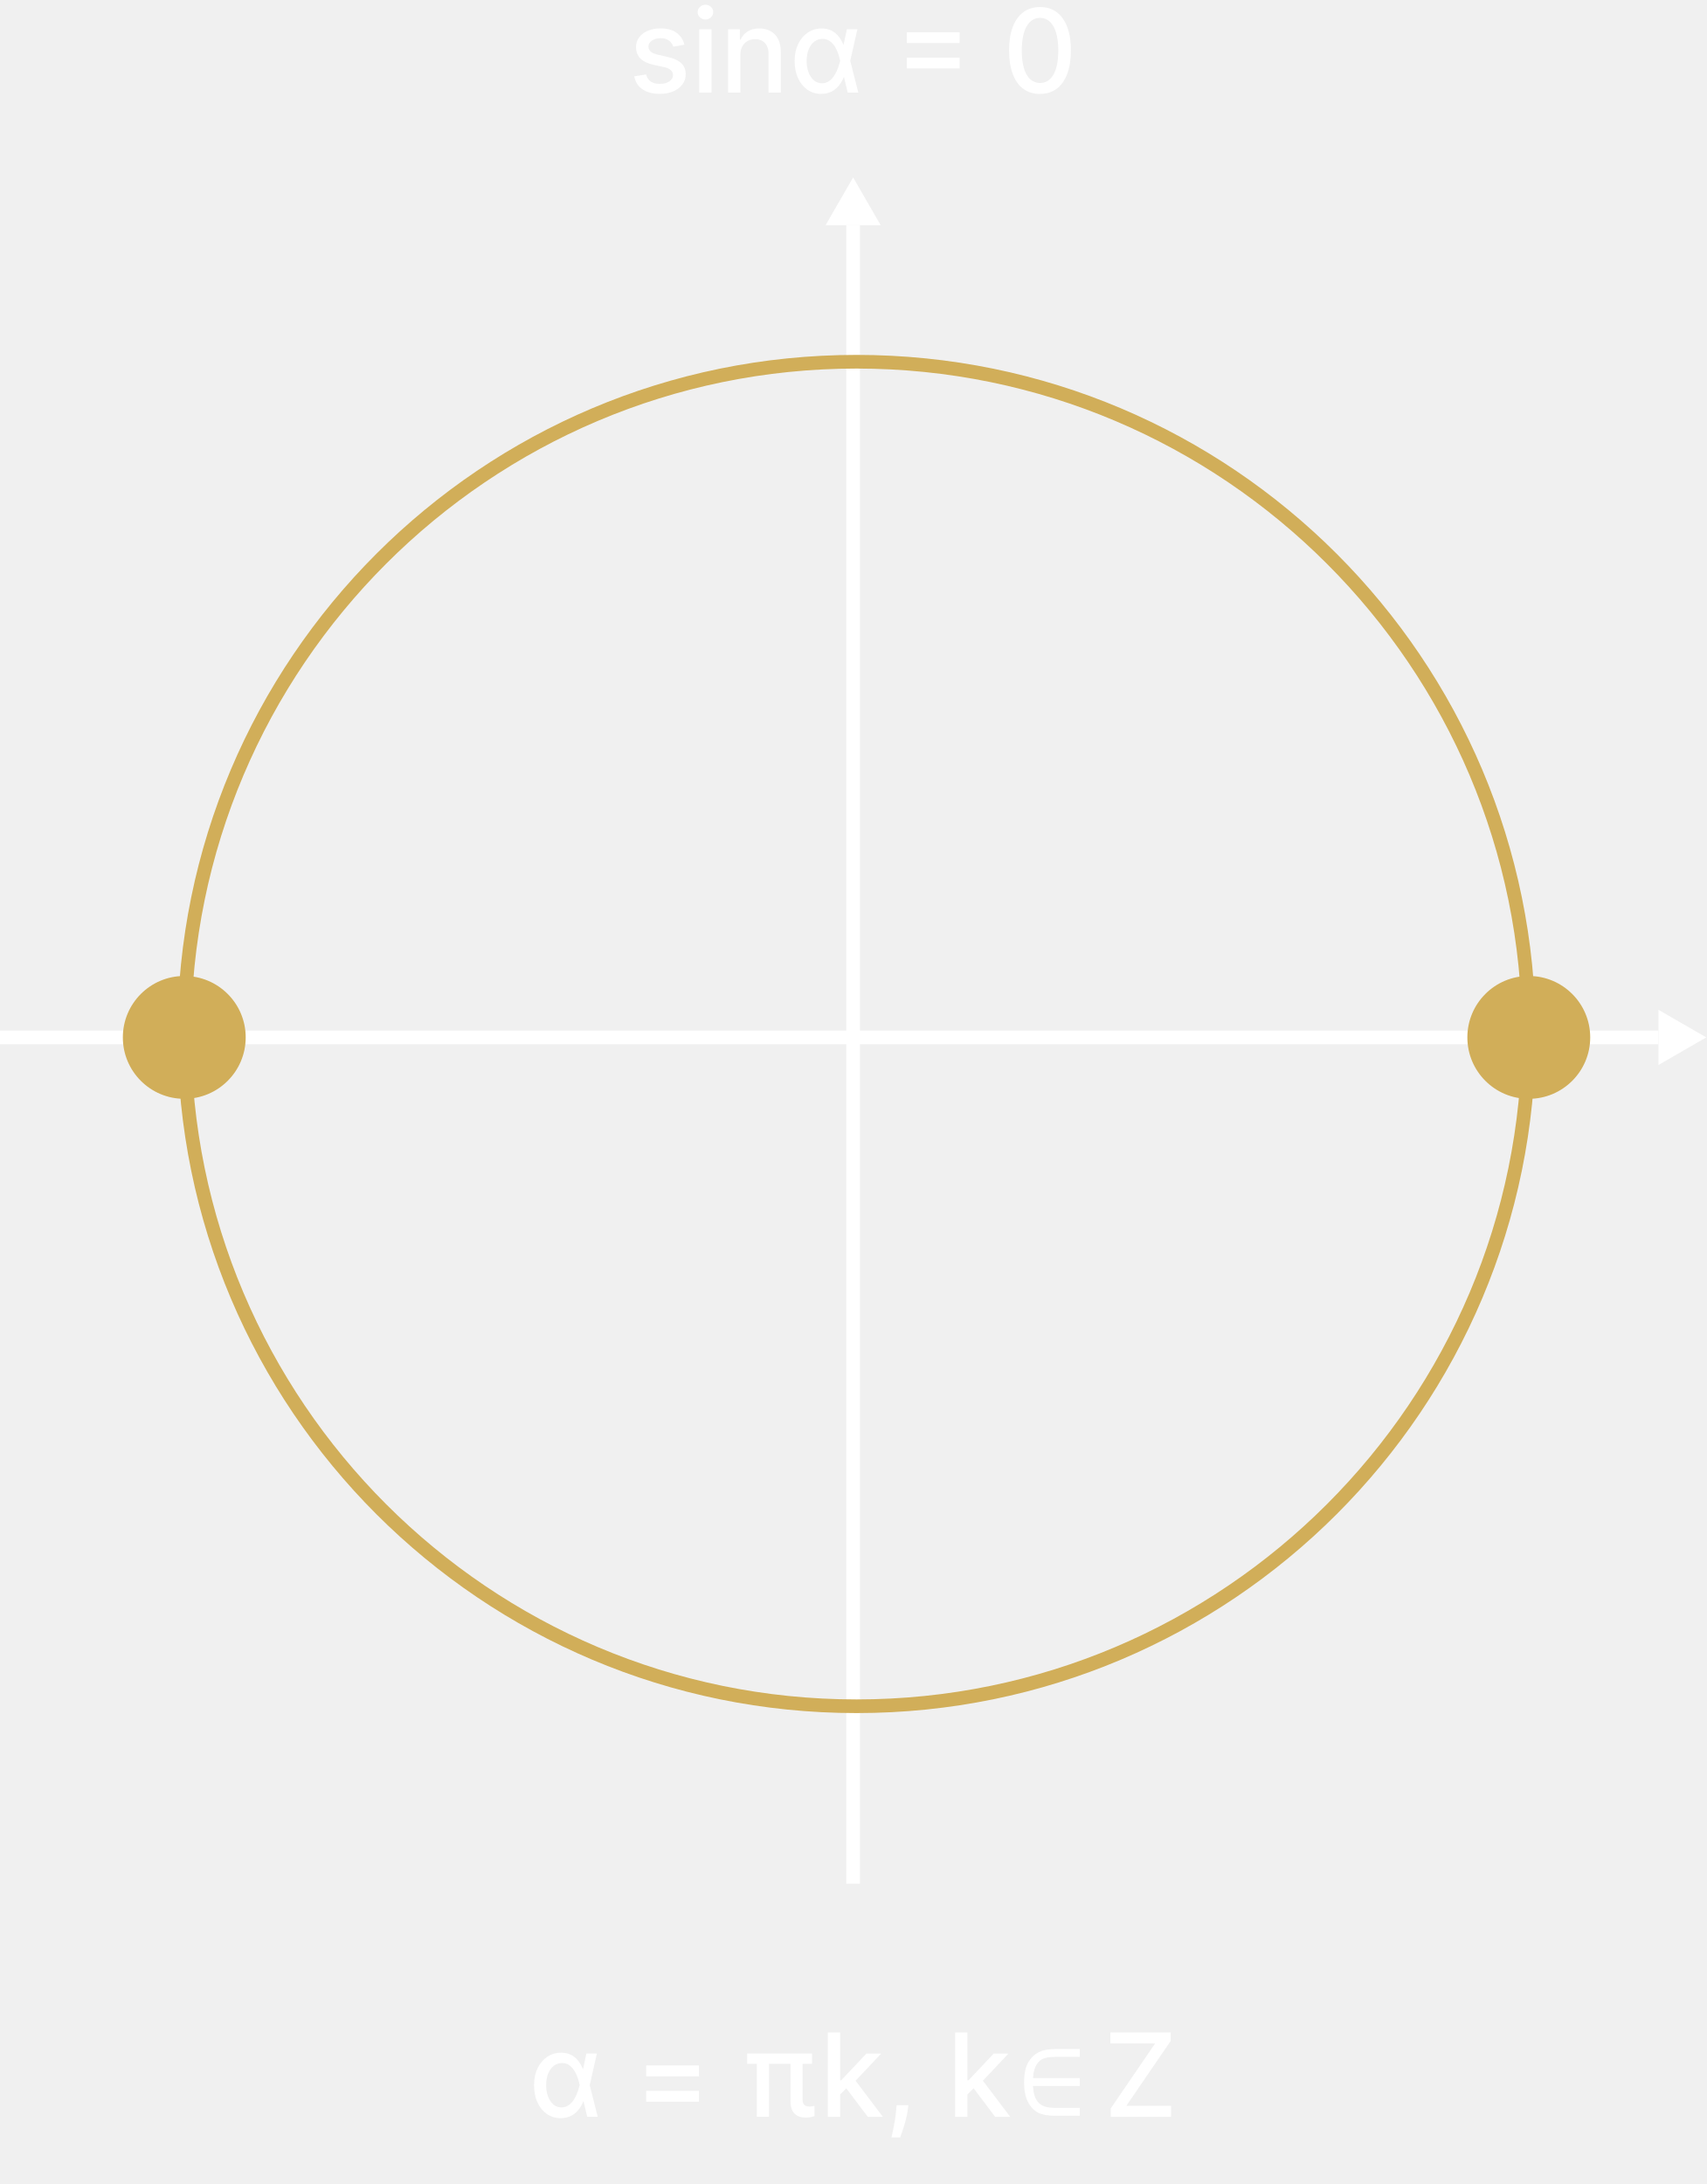
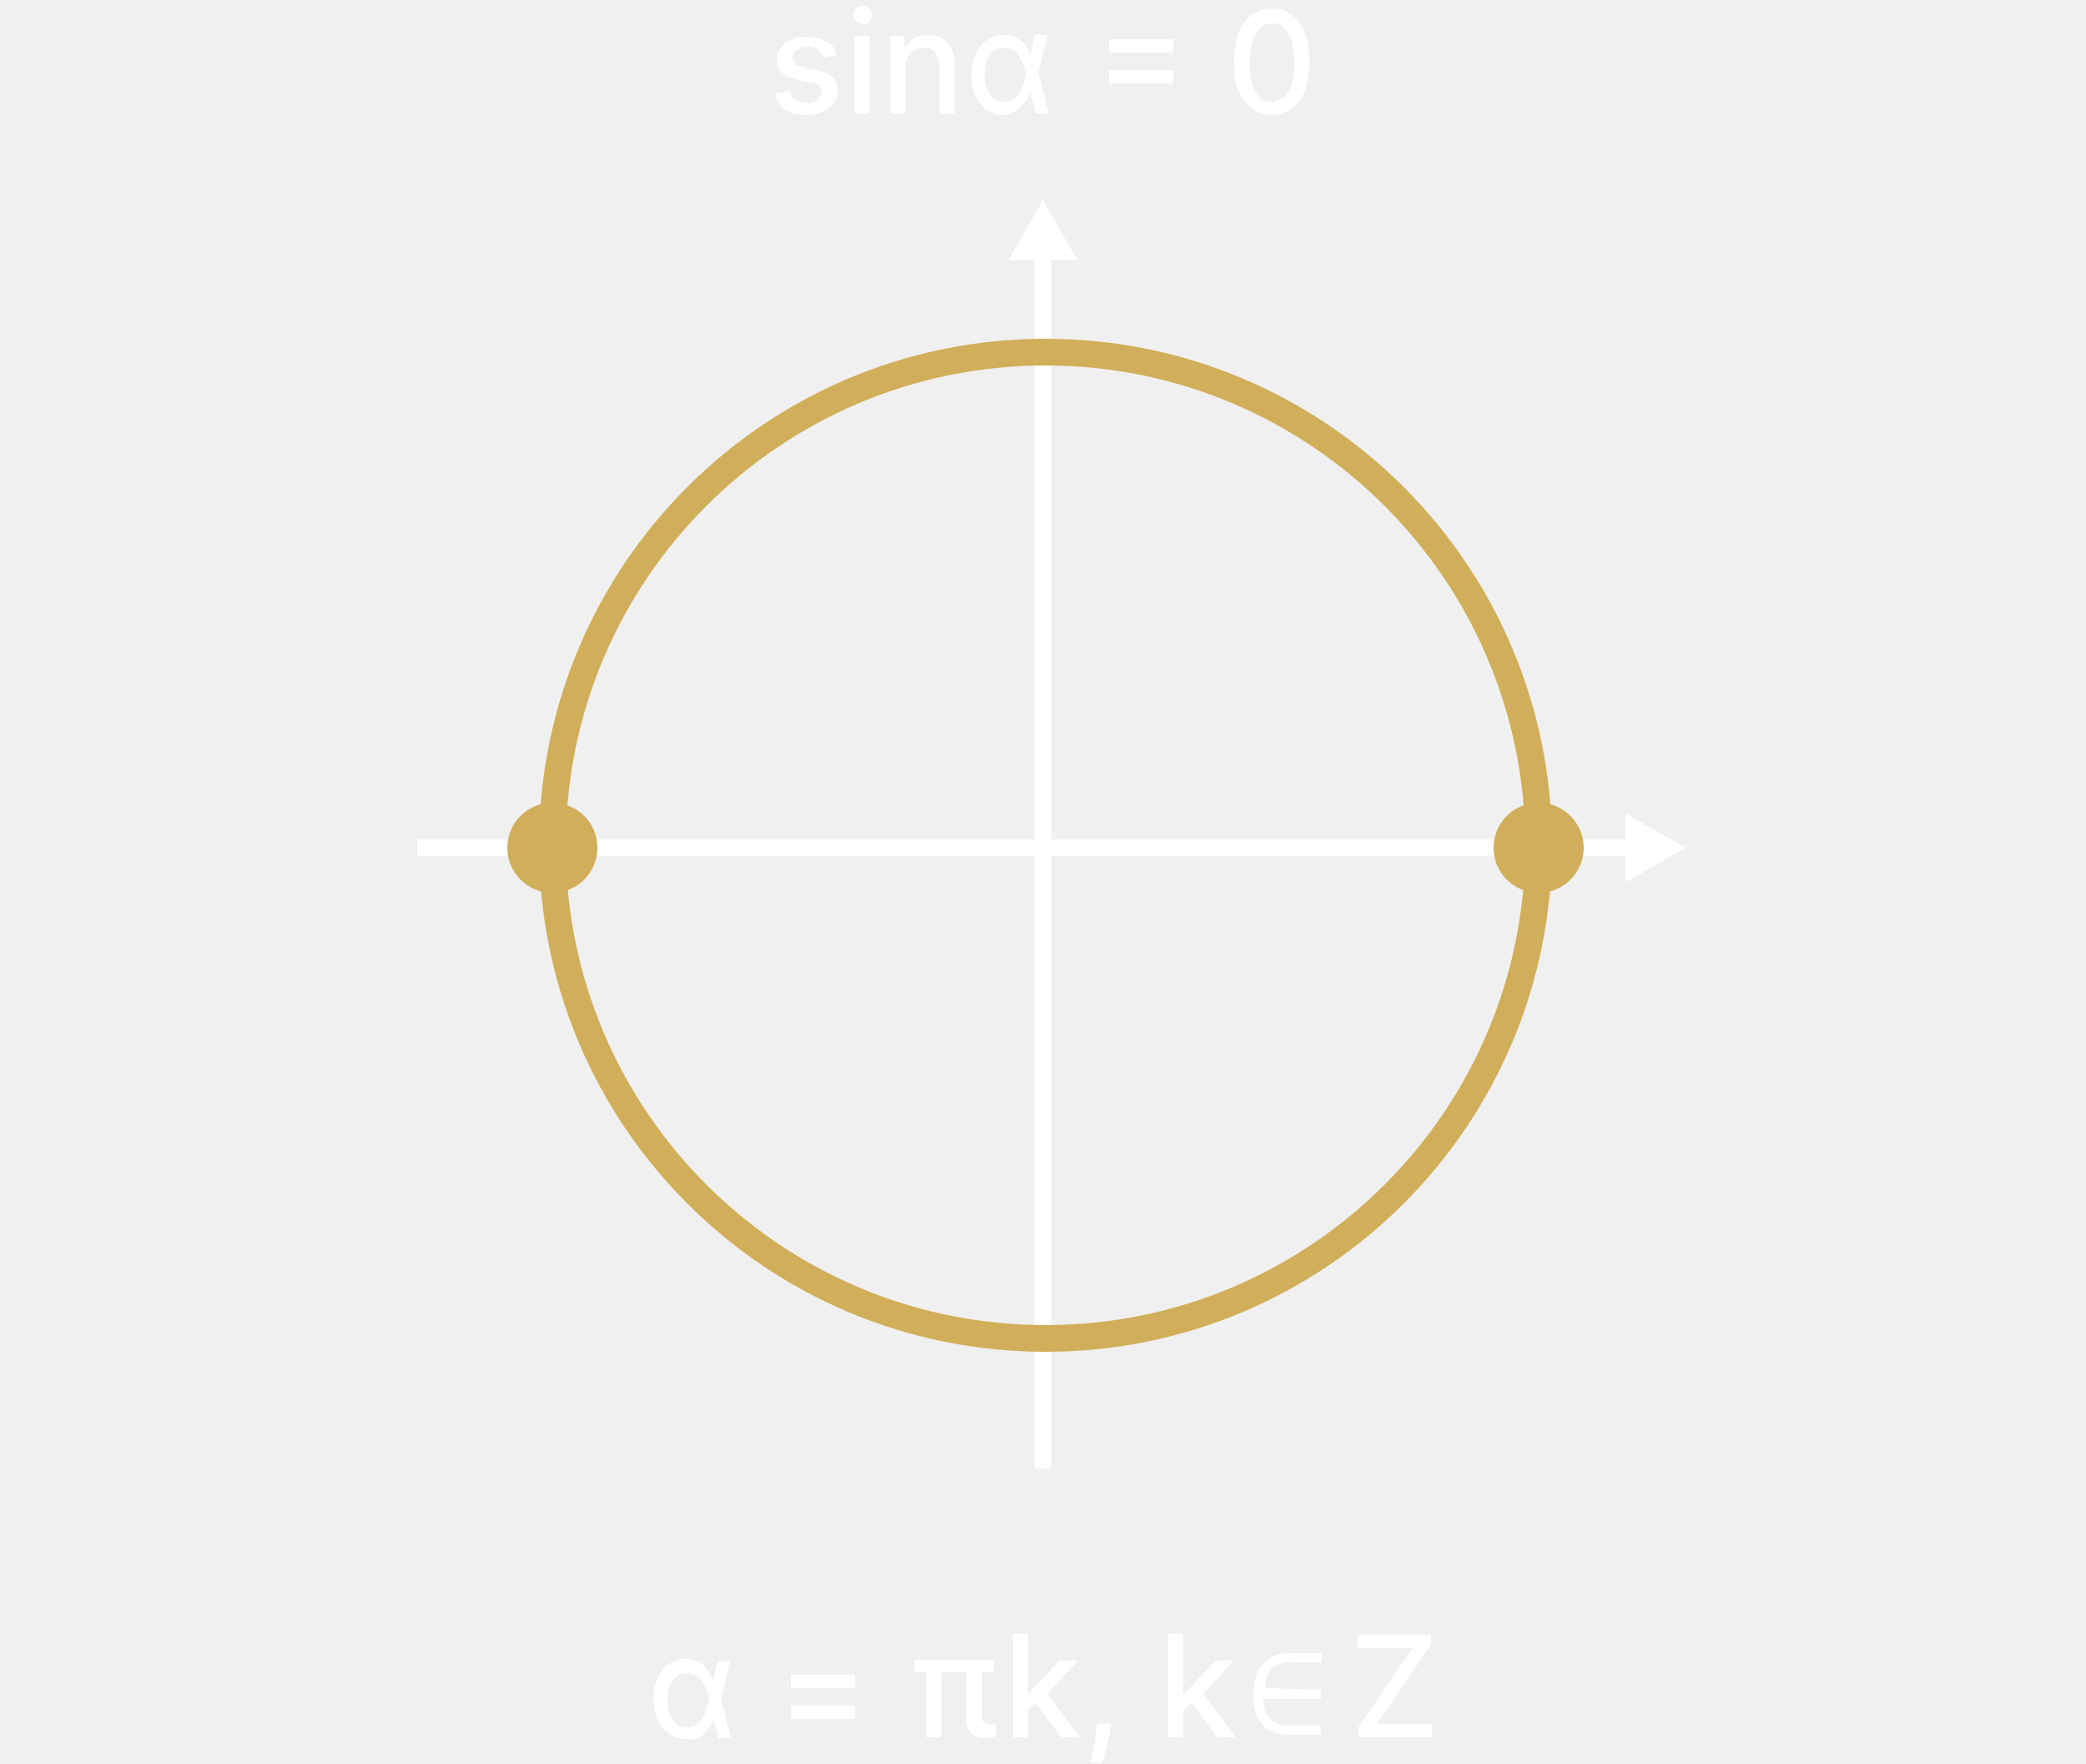
- <svg xmlns="http://www.w3.org/2000/svg" id="Layer_2" data-name="Layer 2" viewBox="0 0 250 320">
-   <defs>
-     <style>
-       .cls-1, .cls-2 {
-         fill: #fff;
-       }
- 
-       .cls-2 {
-         fill-rule: evenodd;
-       }
- 
-       .cls-3 {
-         fill: none;
-         stroke: #fff;
-         stroke-miterlimit: 10;
-         stroke-width: 2px;
-       }
- 
-       .cls-4 {
-         fill: #d1ae59;
-       }
-     </style>
-   </defs>
-   <line class="cls-3" y1="152" x2="243" y2="152" />
-   <line class="cls-3" x1="125" y1="276" x2="125" y2="33" />
-   <polygon class="cls-2" points="125 26 120.96 33 129.04 33 125 26" />
-   <polygon class="cls-2" points="250 152 243 147.96 243 156.04 250 152" />
+ <svg xmlns="http://www.w3.org/2000/svg" version="1.1" id="Layer_2_00000099629638242528608450000015980561541436464012_" x="0px" y="0px" viewBox="0 0 250 211.4" style="enable-background:new 0 0 250 211.4;" xml:space="preserve">
+   <style type="text/css">
+ 	.st0{display:none;fill:#191919;stroke:#000000;stroke-miterlimit:10;}
+ 	.st1{fill:none;stroke:#FFFFFF;stroke-width:2;stroke-miterlimit:10;}
+ 	.st2{fill-rule:evenodd;clip-rule:evenodd;fill:#FFFFFF;stroke:#FFFFFF;stroke-width:2;stroke-miterlimit:10;}
+ 	.st3{fill:#FFFFFF;}
+ 	.st4{fill:#D1AE59;stroke:#D1AE59;stroke-width:2;stroke-miterlimit:10;}
+ 	.st5{fill:#D1AE59;}
+ </style>
+   <rect x="-13.5" y="-56.5" class="st0" width="282" height="432" />
+   <line class="st1" x1="50" y1="101.6" x2="195.8" y2="101.6" />
+   <line class="st1" x1="125" y1="176" x2="125" y2="30.2" />
+   <polygon class="st2" points="125,26 122.6,30.2 127.4,30.2 " />
+   <polygon class="st2" points="200,101.6 195.8,99.2 195.8,104 " />
  <g>
-     <path class="cls-1" d="m100.29,6.55l-1.64.29c-.07-.21-.18-.41-.32-.6-.15-.19-.35-.34-.59-.46-.25-.12-.56-.18-.94-.18-.51,0-.94.11-1.28.34s-.51.52-.51.88c0,.31.12.56.34.75s.6.34,1.11.46l1.47.34c.85.2,1.49.5,1.91.91s.63.94.63,1.6c0,.56-.16,1.05-.48,1.48-.32.43-.76.77-1.33,1.02-.57.25-1.23.37-1.98.37-1.04,0-1.89-.22-2.54-.67-.66-.44-1.06-1.08-1.21-1.9l1.74-.27c.11.45.33.8.67,1.03.34.23.78.35,1.32.35.59,0,1.07-.12,1.42-.37.35-.25.53-.55.53-.91,0-.29-.11-.53-.32-.73-.21-.2-.54-.35-.99-.45l-1.57-.34c-.87-.2-1.5-.51-1.92-.94-.41-.43-.62-.98-.62-1.64,0-.55.15-1.03.46-1.44s.73-.73,1.27-.96,1.16-.35,1.85-.35c1,0,1.79.22,2.37.65.58.43.96,1.01,1.14,1.74Z" />
-     <path class="cls-1" d="m103.36,2.86c-.31,0-.58-.11-.81-.32-.22-.21-.33-.46-.33-.76s.11-.55.33-.76c.22-.21.49-.32.81-.32s.58.11.81.32c.22.21.33.46.33.76s-.11.55-.33.76-.49.32-.81.32Zm-.91,10.7V4.29h1.81v9.27h-1.81Z" />
-     <path class="cls-1" d="m108.48,8.06v5.51h-1.8V4.29h1.73v1.51h.11c.21-.49.55-.89,1.01-1.18.46-.3,1.03-.45,1.73-.45.63,0,1.18.13,1.66.4.47.26.84.65,1.1,1.17.26.52.39,1.16.39,1.93v5.9h-1.8v-5.68c0-.67-.18-1.2-.53-1.58-.35-.38-.83-.57-1.44-.57-.42,0-.79.09-1.11.27-.32.18-.58.45-.77.79-.19.35-.28.77-.28,1.26Z" />
-     <path class="cls-1" d="m120.32,13.76c-.77,0-1.45-.22-2.04-.63-.58-.41-1.04-.98-1.36-1.7-.33-.72-.49-1.56-.49-2.5s.17-1.76.51-2.47.81-1.27,1.41-1.68c.6-.4,1.28-.61,2.04-.61.54,0,1.02.1,1.43.31.41.2.76.49,1.05.85.29.36.53.78.72,1.26h.63l.36,2.32,1.18,4.66h-1.55l-1.11-4.66c-.06-.3-.15-.63-.27-1-.12-.37-.28-.72-.48-1.05s-.45-.61-.75-.83-.66-.33-1.08-.33c-.46,0-.87.14-1.22.41-.35.28-.62.66-.82,1.14-.19.49-.29,1.05-.29,1.68s.09,1.18.28,1.67c.19.5.45.88.78,1.17.33.28.72.43,1.17.43.41,0,.76-.11,1.07-.33.31-.22.57-.5.78-.85.21-.34.39-.7.52-1.07.13-.37.23-.71.3-1.01l1-4.66h1.54l-1.06,4.66-.36,2.35h-.57c-.19.48-.44.9-.75,1.28-.3.37-.67.66-1.1.87-.43.21-.93.31-1.49.31Z" />
-     <path class="cls-1" d="m132.87,6.31v-1.58h7.73v1.58h-7.73Zm0,3.72v-1.58h7.73v1.58h-7.73Z" />
-     <path class="cls-1" d="m152.39,13.77c-.95,0-1.77-.26-2.45-.75s-1.19-1.23-1.55-2.18c-.36-.95-.54-2.1-.54-3.45s.18-2.49.54-3.44c.36-.95.88-1.67,1.56-2.17.68-.5,1.49-.75,2.44-.75s1.76.25,2.43.75c.68.5,1.19,1.23,1.55,2.17s.54,2.09.54,3.43-.18,2.5-.54,3.45-.88,1.68-1.55,2.18c-.68.5-1.49.75-2.44.75Zm0-1.61c.84,0,1.49-.41,1.96-1.23.47-.82.71-2,.71-3.54,0-1.03-.11-1.89-.32-2.6-.22-.71-.52-1.25-.92-1.62-.4-.37-.88-.55-1.43-.55-.83,0-1.49.41-1.96,1.23-.48.82-.71,2-.72,3.54,0,1.03.11,1.9.32,2.61.21.71.52,1.25.92,1.61s.88.55,1.44.55Z" />
+     <path class="st3" d="M100.3,6.6l-1.6,0.3c-0.1-0.2-0.2-0.4-0.3-0.6c-0.2-0.2-0.3-0.3-0.6-0.5c-0.2-0.1-0.6-0.2-0.9-0.2   c-0.5,0-0.9,0.1-1.3,0.3S95,6.5,95,6.8c0,0.3,0.1,0.6,0.3,0.8s0.6,0.3,1.1,0.5l1.5,0.3c0.8,0.2,1.5,0.5,1.9,0.9s0.6,0.9,0.6,1.6   c0,0.6-0.2,1.1-0.5,1.5c-0.3,0.4-0.8,0.8-1.3,1s-1.2,0.4-2,0.4c-1,0-1.9-0.2-2.5-0.7c-0.7-0.4-1.1-1.1-1.2-1.9l1.7-0.3   c0.1,0.4,0.3,0.8,0.7,1s0.8,0.4,1.3,0.4c0.6,0,1.1-0.1,1.4-0.4s0.5-0.6,0.5-0.9c0-0.3-0.1-0.5-0.3-0.7c-0.2-0.2-0.5-0.4-1-0.4   l-1.6-0.3c-0.9-0.2-1.5-0.5-1.9-0.9c-0.4-0.4-0.6-1-0.6-1.6c0-0.6,0.2-1,0.5-1.4s0.7-0.7,1.3-1s1.2-0.3,1.8-0.3   c1,0,1.8,0.2,2.4,0.7C99.7,5.2,100.1,5.8,100.3,6.6L100.3,6.6z" />
+     <path class="st3" d="M103.4,2.9c-0.3,0-0.6-0.1-0.8-0.3c-0.2-0.2-0.3-0.5-0.3-0.8s0.1-0.5,0.3-0.8s0.5-0.3,0.8-0.3s0.6,0.1,0.8,0.3   c0.2,0.2,0.3,0.5,0.3,0.8s-0.1,0.5-0.3,0.8S103.7,2.9,103.4,2.9z M102.4,13.6V4.3h1.8v9.3C104.3,13.6,102.4,13.6,102.4,13.6z" />
+     <path class="st3" d="M108.5,8.1v5.5h-1.8V4.3h1.7v1.5h0.1c0.2-0.5,0.6-0.9,1-1.2c0.5-0.3,1-0.4,1.7-0.4c0.6,0,1.2,0.1,1.7,0.4   c0.5,0.3,0.8,0.7,1.1,1.2s0.4,1.2,0.4,1.9v5.9h-1.8V7.9c0-0.7-0.2-1.2-0.5-1.6c-0.3-0.4-0.8-0.6-1.4-0.6c-0.4,0-0.8,0.1-1.1,0.3   s-0.6,0.4-0.8,0.8C108.6,7.2,108.5,7.6,108.5,8.1z" />
+     <path class="st3" d="M120.3,13.8c-0.8,0-1.4-0.2-2-0.6c-0.6-0.4-1-1-1.4-1.7c-0.3-0.7-0.5-1.6-0.5-2.5s0.2-1.8,0.5-2.5   s0.8-1.3,1.4-1.7c0.6-0.4,1.3-0.6,2-0.6c0.5,0,1,0.1,1.4,0.3c0.4,0.2,0.8,0.5,1.1,0.8c0.3,0.4,0.5,0.8,0.7,1.3h0.6l0.4,2.3l1.2,4.7   h-1.6l-1.1-4.7c-0.1-0.3-0.2-0.6-0.3-1c-0.1-0.4-0.3-0.7-0.5-1.1s-0.4-0.6-0.8-0.8s-0.7-0.3-1.1-0.3c-0.5,0-0.9,0.1-1.2,0.4   c-0.3,0.3-0.6,0.7-0.8,1.1c-0.2,0.5-0.3,1-0.3,1.7s0.1,1.2,0.3,1.7c0.2,0.5,0.4,0.9,0.8,1.2c0.3,0.3,0.7,0.4,1.2,0.4   c0.4,0,0.8-0.1,1.1-0.3s0.6-0.5,0.8-0.9c0.2-0.3,0.4-0.7,0.5-1.1s0.2-0.7,0.3-1l1-4.7h1.5l-1.1,4.7l-0.4,2.3h-0.6   c-0.2,0.5-0.4,0.9-0.8,1.3c-0.3,0.4-0.7,0.7-1.1,0.9S120.9,13.7,120.3,13.8L120.3,13.8z" />
+     <path class="st3" d="M132.9,6.3V4.7h7.7v1.6H132.9z M132.9,10V8.4h7.7V10H132.9z" />
+     <path class="st3" d="M152.4,13.8c-0.9,0-1.8-0.3-2.4-0.8s-1.2-1.2-1.6-2.2c-0.4-0.9-0.5-2.1-0.5-3.4s0.2-2.5,0.5-3.4   s0.9-1.7,1.6-2.2s1.5-0.8,2.4-0.8s1.8,0.2,2.4,0.8c0.7,0.5,1.2,1.2,1.6,2.2s0.5,2.1,0.5,3.4s-0.2,2.5-0.5,3.4s-0.9,1.7-1.6,2.2   C154.1,13.5,153.3,13.8,152.4,13.8L152.4,13.8z M152.4,12.2c0.8,0,1.5-0.4,2-1.2c0.5-0.8,0.7-2,0.7-3.5c0-1-0.1-1.9-0.3-2.6   c-0.2-0.7-0.5-1.2-0.9-1.6s-0.9-0.5-1.4-0.5c-0.8,0-1.5,0.4-2,1.2c-0.5,0.8-0.7,2-0.7,3.5c0,1,0.1,1.9,0.3,2.6s0.5,1.2,0.9,1.6   S151.8,12.2,152.4,12.2L152.4,12.2z" />
  </g>
-   <path class="cls-4" d="m125.5,54c53.76,0,97.5,43.74,97.5,97.5s-43.74,97.5-97.5,97.5S28,205.26,28,151.5,71.74,54,125.5,54m0-2c-54.95,0-99.5,44.55-99.5,99.5s44.55,99.5,99.5,99.5,99.5-44.55,99.5-99.5-44.55-99.5-99.5-99.5h0Z" />
+   <path class="st4" d="M125.3,42.8c32.3,0,58.5,26.2,58.5,58.5s-26.2,58.5-58.5,58.5s-58.5-26.2-58.5-58.5S93,42.8,125.3,42.8   M125.3,41.6c-33,0-59.7,26.7-59.7,59.7S92.3,161,125.3,161s59.7-26.7,59.7-59.7S158.3,41.6,125.3,41.6L125.3,41.6z" />
  <g>
-     <path class="cls-1" d="m82.13,310.35c-.77,0-1.45-.22-2.03-.63-.58-.41-1.04-.98-1.36-1.7-.33-.72-.49-1.56-.49-2.5s.17-1.76.51-2.47c.34-.71.81-1.27,1.41-1.68.6-.4,1.28-.61,2.04-.61.54,0,1.02.1,1.43.3.41.2.76.49,1.05.85.29.36.53.78.72,1.26h.63l.36,2.32,1.18,4.66h-1.54l-1.11-4.66c-.06-.3-.15-.63-.27-1-.12-.37-.28-.72-.48-1.05s-.45-.61-.75-.83c-.3-.22-.66-.33-1.08-.33-.46,0-.87.14-1.22.41-.35.28-.62.66-.82,1.14-.19.49-.29,1.05-.29,1.68s.09,1.18.28,1.67c.19.5.45.88.78,1.17.33.28.72.43,1.17.43.41,0,.76-.11,1.07-.33s.57-.5.78-.84c.21-.34.39-.7.52-1.07.13-.37.23-.71.3-1l1-4.66h1.54l-1.06,4.66-.36,2.35h-.57c-.19.48-.44.9-.75,1.28-.3.37-.67.66-1.1.87-.43.21-.93.31-1.49.31Z" />
-     <path class="cls-1" d="m94.68,304.22v-1.59h7.73v1.59h-7.73Zm0,3.72v-1.59h7.73v1.59h-7.73Z" />
-     <path class="cls-1" d="m118.98,300.88v1.51h-9.51v-1.51h9.51Zm-6.31,0v9.27h-1.78v-9.27h1.78Zm3.15,0h1.78v6.77c0,.28.05.49.14.63.09.14.22.24.38.29.15.05.32.08.5.08.13,0,.27-.01.4-.04.13-.02.24-.04.32-.06v1.51c-.15.04-.34.09-.56.14-.22.05-.48.07-.77.07-.65,0-1.17-.19-1.58-.57-.4-.38-.61-1.03-.61-1.94v-6.88Z" />
-     <path class="cls-1" d="m121.29,310.16v-12.36h1.81v12.36h-1.81Zm1.66-3.15v-2.2s.3,0,.3,0l3.7-3.92h2.16l-4.21,4.47h-.28l-1.66,1.66Zm4.2,3.15l-3.32-4.41,1.24-1.26,4.29,5.67h-2.21Z" />
-     <path class="cls-1" d="m133.1,308.47l-.09.66c-.06.48-.16.99-.3,1.51-.14.53-.29,1.01-.44,1.46-.15.45-.27.81-.37,1.07h-1.28c.05-.25.12-.59.22-1.01.09-.42.18-.9.27-1.42.09-.52.16-1.06.2-1.6l.06-.68h1.74Z" />
-     <path class="cls-1" d="m139.95,310.16v-12.36h1.8v12.36h-1.8Zm1.66-3.15v-2.2s.3,0,.3,0l3.69-3.92h2.16l-4.21,4.47h-.28l-1.66,1.66Zm4.2,3.15l-3.32-4.41,1.24-1.26,4.29,5.67h-2.22Z" />
-     <path class="cls-1" d="m162.75,310.16v-1.24l6.5-9.51h-6.56v-1.61h8.84v1.24l-6.5,9.51h6.56v1.61h-8.84Z" />
+     <g>
+       <path class="st3" d="M82.2,208.4c-0.8,0-1.4-0.2-2-0.6s-1-1-1.4-1.7c-0.3-0.7-0.5-1.6-0.5-2.5s0.2-1.8,0.5-2.5    c0.3-0.7,0.8-1.3,1.4-1.7c0.6-0.4,1.3-0.6,2-0.6c0.5,0,1,0.1,1.4,0.3c0.4,0.2,0.8,0.5,1.1,0.9c0.3,0.4,0.5,0.8,0.7,1.3h0.6    l0.4,2.3l1.2,4.7h-1.5l-1.1-4.7c-0.1-0.3-0.2-0.6-0.3-1c-0.1-0.4-0.3-0.7-0.5-1s-0.4-0.6-0.8-0.8s-0.7-0.3-1.1-0.3    c-0.5,0-0.9,0.1-1.2,0.4c-0.3,0.3-0.6,0.7-0.8,1.1c-0.2,0.5-0.3,1-0.3,1.7s0.1,1.2,0.3,1.7c0.2,0.5,0.4,0.9,0.8,1.2    c0.3,0.3,0.7,0.4,1.2,0.4c0.4,0,0.8-0.1,1.1-0.3s0.6-0.5,0.8-0.8s0.4-0.7,0.5-1.1s0.2-0.7,0.3-1l1-4.7h1.5l-1.1,4.7l-0.4,2.4h-0.6    c-0.2,0.5-0.4,0.9-0.8,1.3c-0.3,0.4-0.7,0.7-1.1,0.9S82.8,208.4,82.2,208.4L82.2,208.4z" />
+       <path class="st3" d="M94.8,202.3v-1.6h7.7v1.6H94.8z M94.8,206v-1.6h7.7v1.6H94.8z" />
+       <path class="st3" d="M119.1,198.9v1.5h-9.5v-1.5H119.1z M112.8,198.9v9.3H111v-9.3H112.8z M115.9,198.9h1.8v6.8    c0,0.3,0.1,0.5,0.1,0.6s0.2,0.2,0.4,0.3c0.2,0,0.3,0.1,0.5,0.1c0.1,0,0.3,0,0.4,0c0.1,0,0.2,0,0.3-0.1v1.5c-0.2,0-0.3,0.1-0.6,0.1    c-0.2,0-0.5,0.1-0.8,0.1c-0.7,0-1.2-0.2-1.6-0.6c-0.4-0.4-0.6-1-0.6-1.9V198.9z" />
+       <path class="st3" d="M121.4,208.2v-12.4h1.8v12.4H121.4z M123,205.1v-2.2h0.3l3.7-3.9h2.2l-4.2,4.5h-0.3L123,205.1L123,205.1z     M127.2,208.2l-3.3-4.4l1.2-1.3l4.3,5.7H127.2z" />
+       <path class="st3" d="M133.2,206.5l-0.1,0.7c-0.1,0.5-0.2,1-0.3,1.5c-0.1,0.5-0.3,1-0.4,1.5c-0.1,0.5-0.3,0.8-0.4,1.1h-1.3    c0.1-0.2,0.1-0.6,0.2-1c0.1-0.4,0.2-0.9,0.3-1.4c0.1-0.5,0.2-1.1,0.2-1.6l0.1-0.7L133.2,206.5L133.2,206.5z" />
+       <path class="st3" d="M140,208.2v-12.4h1.8v12.4H140z M141.7,205.1v-2.2h0.3l3.7-3.9h2.2l-4.2,4.5h-0.3L141.7,205.1L141.7,205.1z     M145.9,208.2l-3.3-4.4l1.2-1.3l4.3,5.7H145.9L145.9,208.2z" />
+       <path class="st3" d="M162.8,208.2V207l6.5-9.5h-6.6v-1.6h8.8v1.2l-6.5,9.5h6.6v1.6H162.8z" />
+     </g>
+     <path class="st3" d="M158.3,202.5v1.1h-6.9c0,0.5,0.1,1,0.2,1.4s0.3,0.7,0.6,1s0.6,0.5,1,0.6s0.9,0.2,1.6,0.2h3.5v1.1h-3.5   c-0.5,0-1,0-1.4-0.1s-0.8-0.2-1.1-0.3s-0.6-0.4-0.9-0.7s-0.5-0.6-0.7-1c-0.2-0.4-0.3-0.8-0.4-1.2s-0.1-1-0.1-1.5   c0-0.9,0.1-1.6,0.3-2.2s0.5-1.1,0.9-1.5s0.9-0.8,1.4-1c0.6-0.2,1.3-0.3,2.2-0.3h3.4v1.1h-3.4c-0.6,0-1,0-1.3,0.1s-0.6,0.2-0.9,0.3   s-0.4,0.3-0.6,0.6s-0.3,0.6-0.4,0.9s-0.2,0.8-0.2,1.2L158.3,202.5L158.3,202.5z" />
  </g>
-   <path class="cls-1" d="m158.21,304.49v1.15h-6.86c.03.51.1.97.22,1.37.12.4.3.74.55,1.02s.56.49.96.62.93.2,1.62.2h3.51v1.15h-3.54c-.54,0-1.01-.03-1.41-.1s-.76-.17-1.08-.32c-.32-.15-.62-.37-.91-.68s-.52-.63-.69-1c-.18-.37-.31-.78-.4-1.24-.09-.46-.13-.96-.13-1.49,0-.87.09-1.6.26-2.17.17-.57.46-1.08.86-1.53s.89-.76,1.45-.96c.56-.19,1.29-.29,2.19-.29h3.4v1.15h-3.41c-.55,0-.99.03-1.33.09-.34.06-.62.16-.85.29s-.43.33-.62.58c-.19.25-.33.56-.44.92s-.17.77-.2,1.23h6.85Z" />
-   <circle class="cls-4" cx="27" cy="152" r="9" />
-   <circle class="cls-4" cx="224" cy="152" r="9" />
+   <circle class="st5" cx="66.2" cy="101.6" r="5.4" />
+   <circle class="st5" cx="184.4" cy="101.6" r="5.4" />
</svg>
